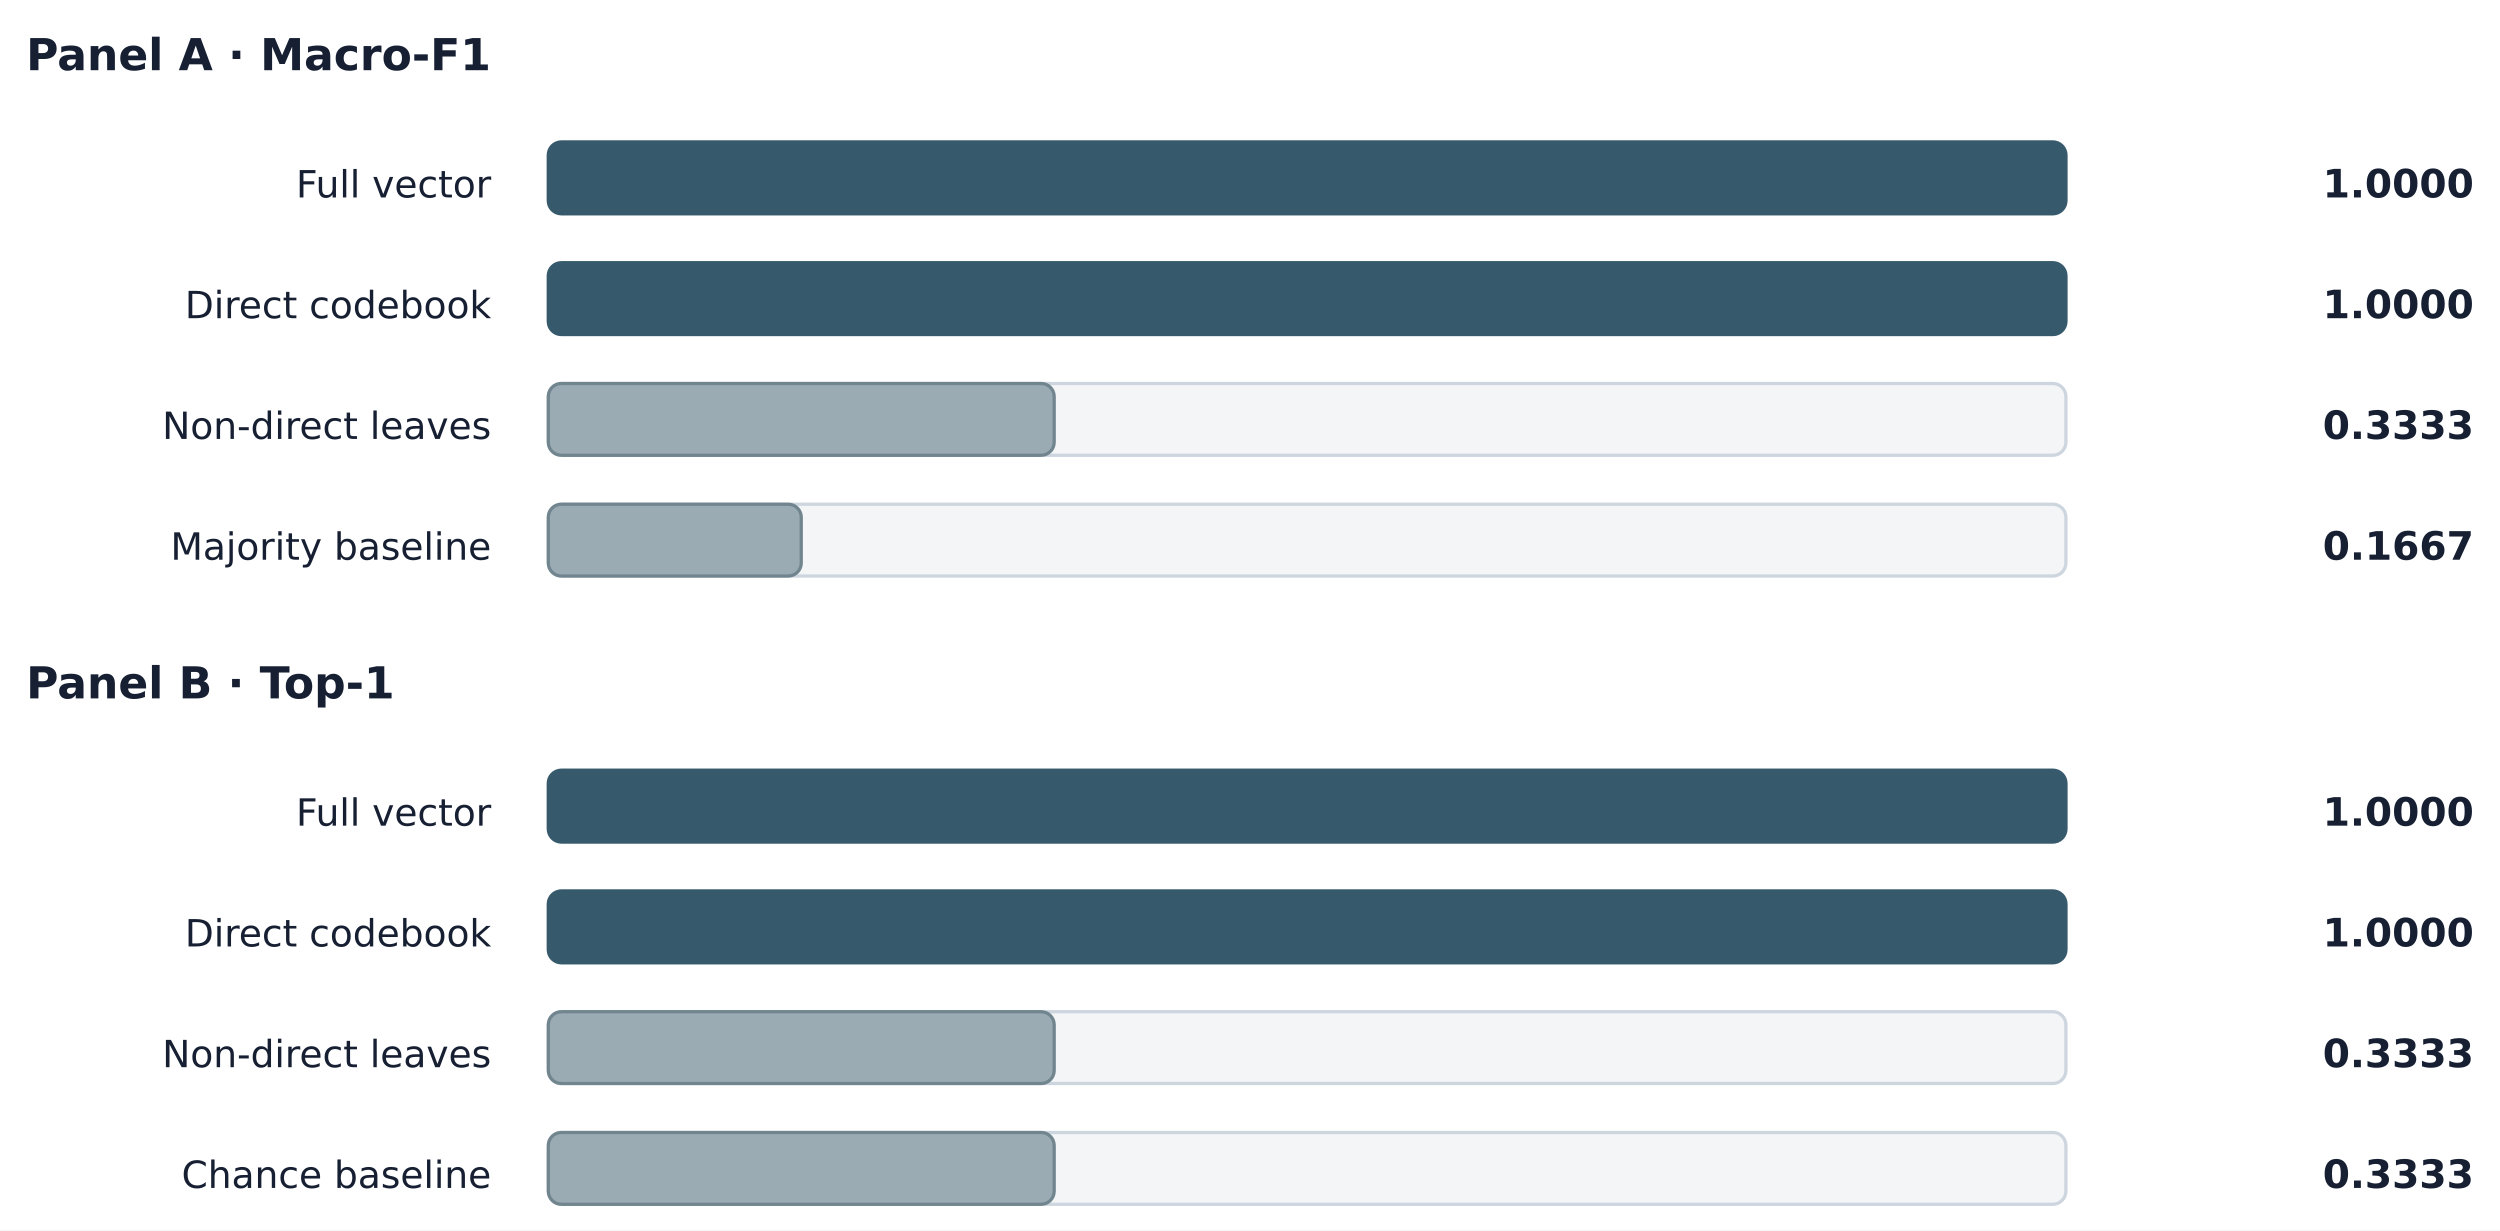
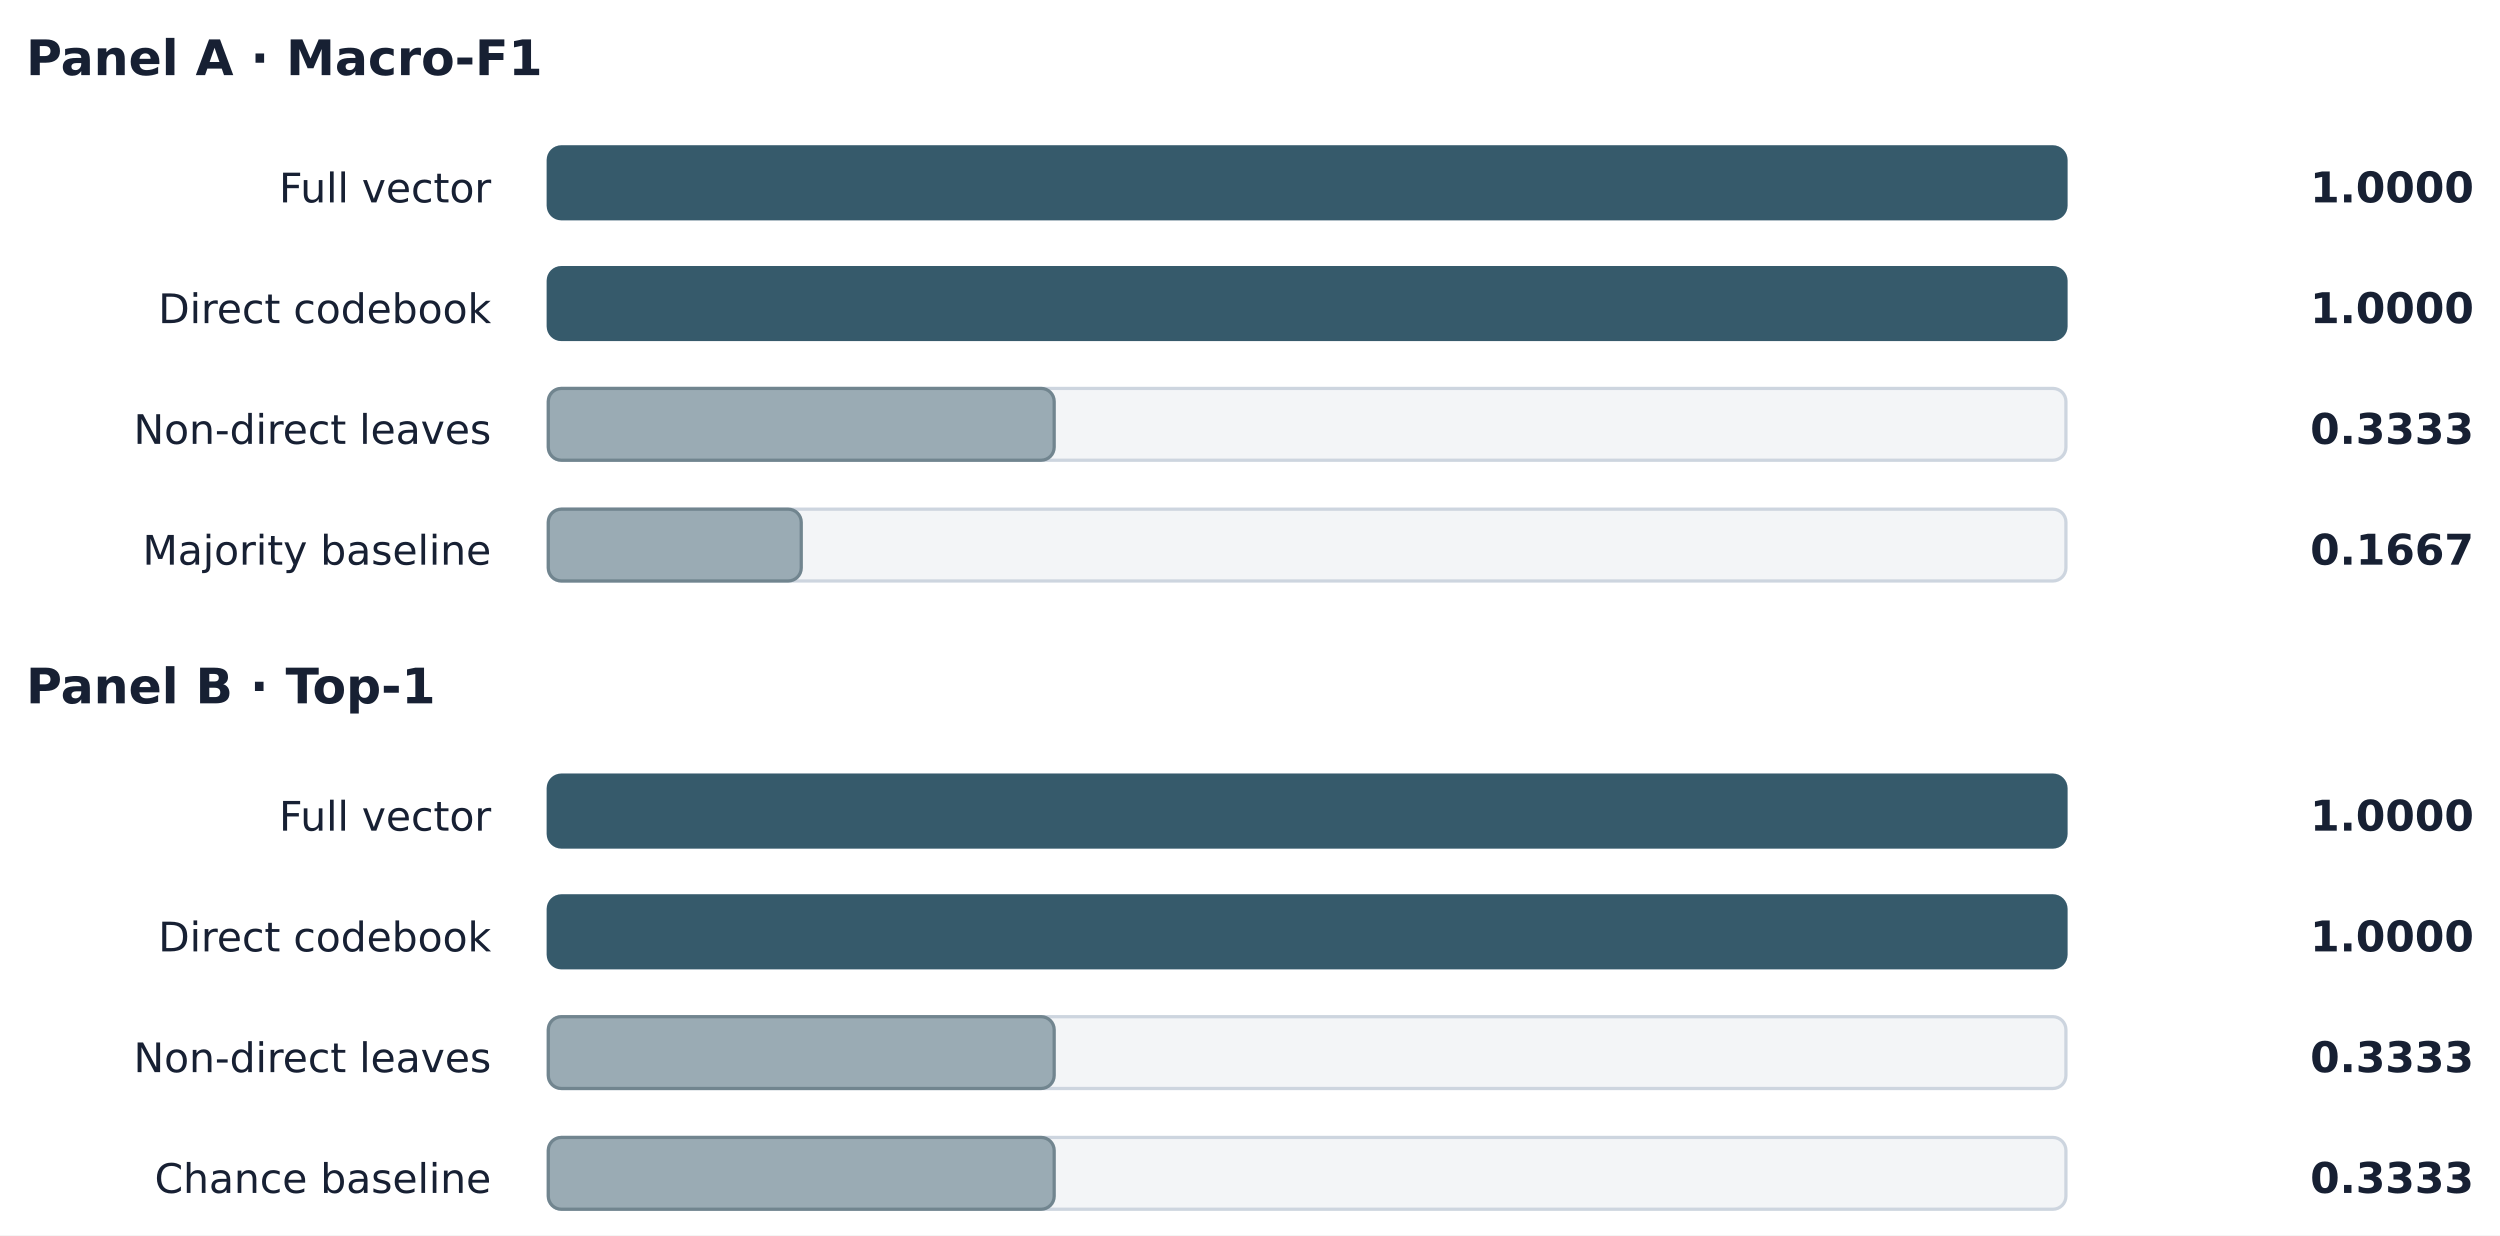
- <svg xmlns="http://www.w3.org/2000/svg" width="6.5in" height="3.199in" viewBox="54.0 96.0 1532.0 754.0" role="img" aria-labelledby="title desc">
-   <rect x="54.0" y="96.0" width="1532.0" height="754.0" fill="#ffffff" />
-   <text x="70" y="139" fill="#172033" font-family="DejaVu Sans" font-size="27" font-weight="700" text-anchor="start" xml:space="preserve">Panel A · Macro-F1</text>
-   <text x="355" y="217" fill="#172033" font-family="DejaVu Sans" font-size="23" font-weight="400" text-anchor="end" xml:space="preserve">Full vector</text>
+ <svg xmlns="http://www.w3.org/2000/svg" width="6.5in" height="3.212in" viewBox="54.0 93.0 1532.0 757.0" role="img" aria-labelledby="title desc">
+   <rect x="54.0" y="93.0" width="1532.0" height="757.0" fill="#ffffff" />
+   <text x="70" y="139" fill="#172033" font-family="DejaVu Sans" font-size="30" font-weight="700" text-anchor="start" xml:space="preserve">Panel A · Macro-F1</text>
+   <text x="355" y="217" fill="#172033" font-family="DejaVu Sans" font-size="25" font-weight="400" text-anchor="end" xml:space="preserve">Full vector</text>
  <rect x="390" y="183" width="930" height="44" fill="#f3f5f7" stroke="#cdd5df" stroke-width="2" rx="8" ry="8" />
  <rect x="390" y="183" width="930" height="44" fill="#365a6b" stroke="#365a6b" stroke-width="2" rx="8" ry="8" />
-   <text x="1570" y="217" fill="#172033" font-family="DejaVu Sans" font-size="24" font-weight="700" text-anchor="end" xml:space="preserve">1.0000</text>
-   <text x="355" y="291" fill="#172033" font-family="DejaVu Sans" font-size="23" font-weight="400" text-anchor="end" xml:space="preserve">Direct codebook</text>
+   <text x="1570" y="217" fill="#172033" font-family="DejaVu Sans" font-size="26" font-weight="700" text-anchor="end" xml:space="preserve">1.0000</text>
+   <text x="355" y="291" fill="#172033" font-family="DejaVu Sans" font-size="25" font-weight="400" text-anchor="end" xml:space="preserve">Direct codebook</text>
  <rect x="390" y="257" width="930" height="44" fill="#f3f5f7" stroke="#cdd5df" stroke-width="2" rx="8" ry="8" />
  <rect x="390" y="257" width="930" height="44" fill="#365a6b" stroke="#365a6b" stroke-width="2" rx="8" ry="8" />
-   <text x="1570" y="291" fill="#172033" font-family="DejaVu Sans" font-size="24" font-weight="700" text-anchor="end" xml:space="preserve">1.0000</text>
-   <text x="355" y="365" fill="#172033" font-family="DejaVu Sans" font-size="23" font-weight="400" text-anchor="end" xml:space="preserve">Non-direct leaves</text>
+   <text x="1570" y="291" fill="#172033" font-family="DejaVu Sans" font-size="26" font-weight="700" text-anchor="end" xml:space="preserve">1.0000</text>
+   <text x="355" y="365" fill="#172033" font-family="DejaVu Sans" font-size="25" font-weight="400" text-anchor="end" xml:space="preserve">Non-direct leaves</text>
  <rect x="390" y="331" width="930" height="44" fill="#f3f5f7" stroke="#cdd5df" stroke-width="2" rx="8" ry="8" />
  <rect x="390" y="331" width="310" height="44" fill="#9aabb4" stroke="#71858f" stroke-width="2" rx="8" ry="8" />
-   <text x="1570" y="365" fill="#172033" font-family="DejaVu Sans" font-size="24" font-weight="700" text-anchor="end" xml:space="preserve">0.3333</text>
-   <text x="355" y="439" fill="#172033" font-family="DejaVu Sans" font-size="23" font-weight="400" text-anchor="end" xml:space="preserve">Majority baseline</text>
+   <text x="1570" y="365" fill="#172033" font-family="DejaVu Sans" font-size="26" font-weight="700" text-anchor="end" xml:space="preserve">0.3333</text>
+   <text x="355" y="439" fill="#172033" font-family="DejaVu Sans" font-size="25" font-weight="400" text-anchor="end" xml:space="preserve">Majority baseline</text>
  <rect x="390" y="405" width="930" height="44" fill="#f3f5f7" stroke="#cdd5df" stroke-width="2" rx="8" ry="8" />
  <rect x="390" y="405" width="155" height="44" fill="#9aabb4" stroke="#71858f" stroke-width="2" rx="8" ry="8" />
-   <text x="1570" y="439" fill="#172033" font-family="DejaVu Sans" font-size="24" font-weight="700" text-anchor="end" xml:space="preserve">0.1667</text>
-   <text x="70" y="524" fill="#172033" font-family="DejaVu Sans" font-size="27" font-weight="700" text-anchor="start" xml:space="preserve">Panel B · Top-1</text>
-   <text x="355" y="602" fill="#172033" font-family="DejaVu Sans" font-size="23" font-weight="400" text-anchor="end" xml:space="preserve">Full vector</text>
+   <text x="1570" y="439" fill="#172033" font-family="DejaVu Sans" font-size="26" font-weight="700" text-anchor="end" xml:space="preserve">0.1667</text>
+   <text x="70" y="524" fill="#172033" font-family="DejaVu Sans" font-size="30" font-weight="700" text-anchor="start" xml:space="preserve">Panel B · Top-1</text>
+   <text x="355" y="602" fill="#172033" font-family="DejaVu Sans" font-size="25" font-weight="400" text-anchor="end" xml:space="preserve">Full vector</text>
  <rect x="390" y="568" width="930" height="44" fill="#f3f5f7" stroke="#cdd5df" stroke-width="2" rx="8" ry="8" />
  <rect x="390" y="568" width="930" height="44" fill="#365a6b" stroke="#365a6b" stroke-width="2" rx="8" ry="8" />
-   <text x="1570" y="602" fill="#172033" font-family="DejaVu Sans" font-size="24" font-weight="700" text-anchor="end" xml:space="preserve">1.0000</text>
-   <text x="355" y="676" fill="#172033" font-family="DejaVu Sans" font-size="23" font-weight="400" text-anchor="end" xml:space="preserve">Direct codebook</text>
+   <text x="1570" y="602" fill="#172033" font-family="DejaVu Sans" font-size="26" font-weight="700" text-anchor="end" xml:space="preserve">1.0000</text>
+   <text x="355" y="676" fill="#172033" font-family="DejaVu Sans" font-size="25" font-weight="400" text-anchor="end" xml:space="preserve">Direct codebook</text>
  <rect x="390" y="642" width="930" height="44" fill="#f3f5f7" stroke="#cdd5df" stroke-width="2" rx="8" ry="8" />
  <rect x="390" y="642" width="930" height="44" fill="#365a6b" stroke="#365a6b" stroke-width="2" rx="8" ry="8" />
-   <text x="1570" y="676" fill="#172033" font-family="DejaVu Sans" font-size="24" font-weight="700" text-anchor="end" xml:space="preserve">1.0000</text>
-   <text x="355" y="750" fill="#172033" font-family="DejaVu Sans" font-size="23" font-weight="400" text-anchor="end" xml:space="preserve">Non-direct leaves</text>
+   <text x="1570" y="676" fill="#172033" font-family="DejaVu Sans" font-size="26" font-weight="700" text-anchor="end" xml:space="preserve">1.0000</text>
+   <text x="355" y="750" fill="#172033" font-family="DejaVu Sans" font-size="25" font-weight="400" text-anchor="end" xml:space="preserve">Non-direct leaves</text>
  <rect x="390" y="716" width="930" height="44" fill="#f3f5f7" stroke="#cdd5df" stroke-width="2" rx="8" ry="8" />
  <rect x="390" y="716" width="310" height="44" fill="#9aabb4" stroke="#71858f" stroke-width="2" rx="8" ry="8" />
-   <text x="1570" y="750" fill="#172033" font-family="DejaVu Sans" font-size="24" font-weight="700" text-anchor="end" xml:space="preserve">0.3333</text>
-   <text x="355" y="824" fill="#172033" font-family="DejaVu Sans" font-size="23" font-weight="400" text-anchor="end" xml:space="preserve">Chance baseline</text>
+   <text x="1570" y="750" fill="#172033" font-family="DejaVu Sans" font-size="26" font-weight="700" text-anchor="end" xml:space="preserve">0.3333</text>
+   <text x="355" y="824" fill="#172033" font-family="DejaVu Sans" font-size="25" font-weight="400" text-anchor="end" xml:space="preserve">Chance baseline</text>
  <rect x="390" y="790" width="930" height="44" fill="#f3f5f7" stroke="#cdd5df" stroke-width="2" rx="8" ry="8" />
  <rect x="390" y="790" width="310" height="44" fill="#9aabb4" stroke="#71858f" stroke-width="2" rx="8" ry="8" />
-   <text x="1570" y="824" fill="#172033" font-family="DejaVu Sans" font-size="24" font-weight="700" text-anchor="end" xml:space="preserve">0.3333</text>
+   <text x="1570" y="824" fill="#172033" font-family="DejaVu Sans" font-size="26" font-weight="700" text-anchor="end" xml:space="preserve">0.3333</text>
</svg>
